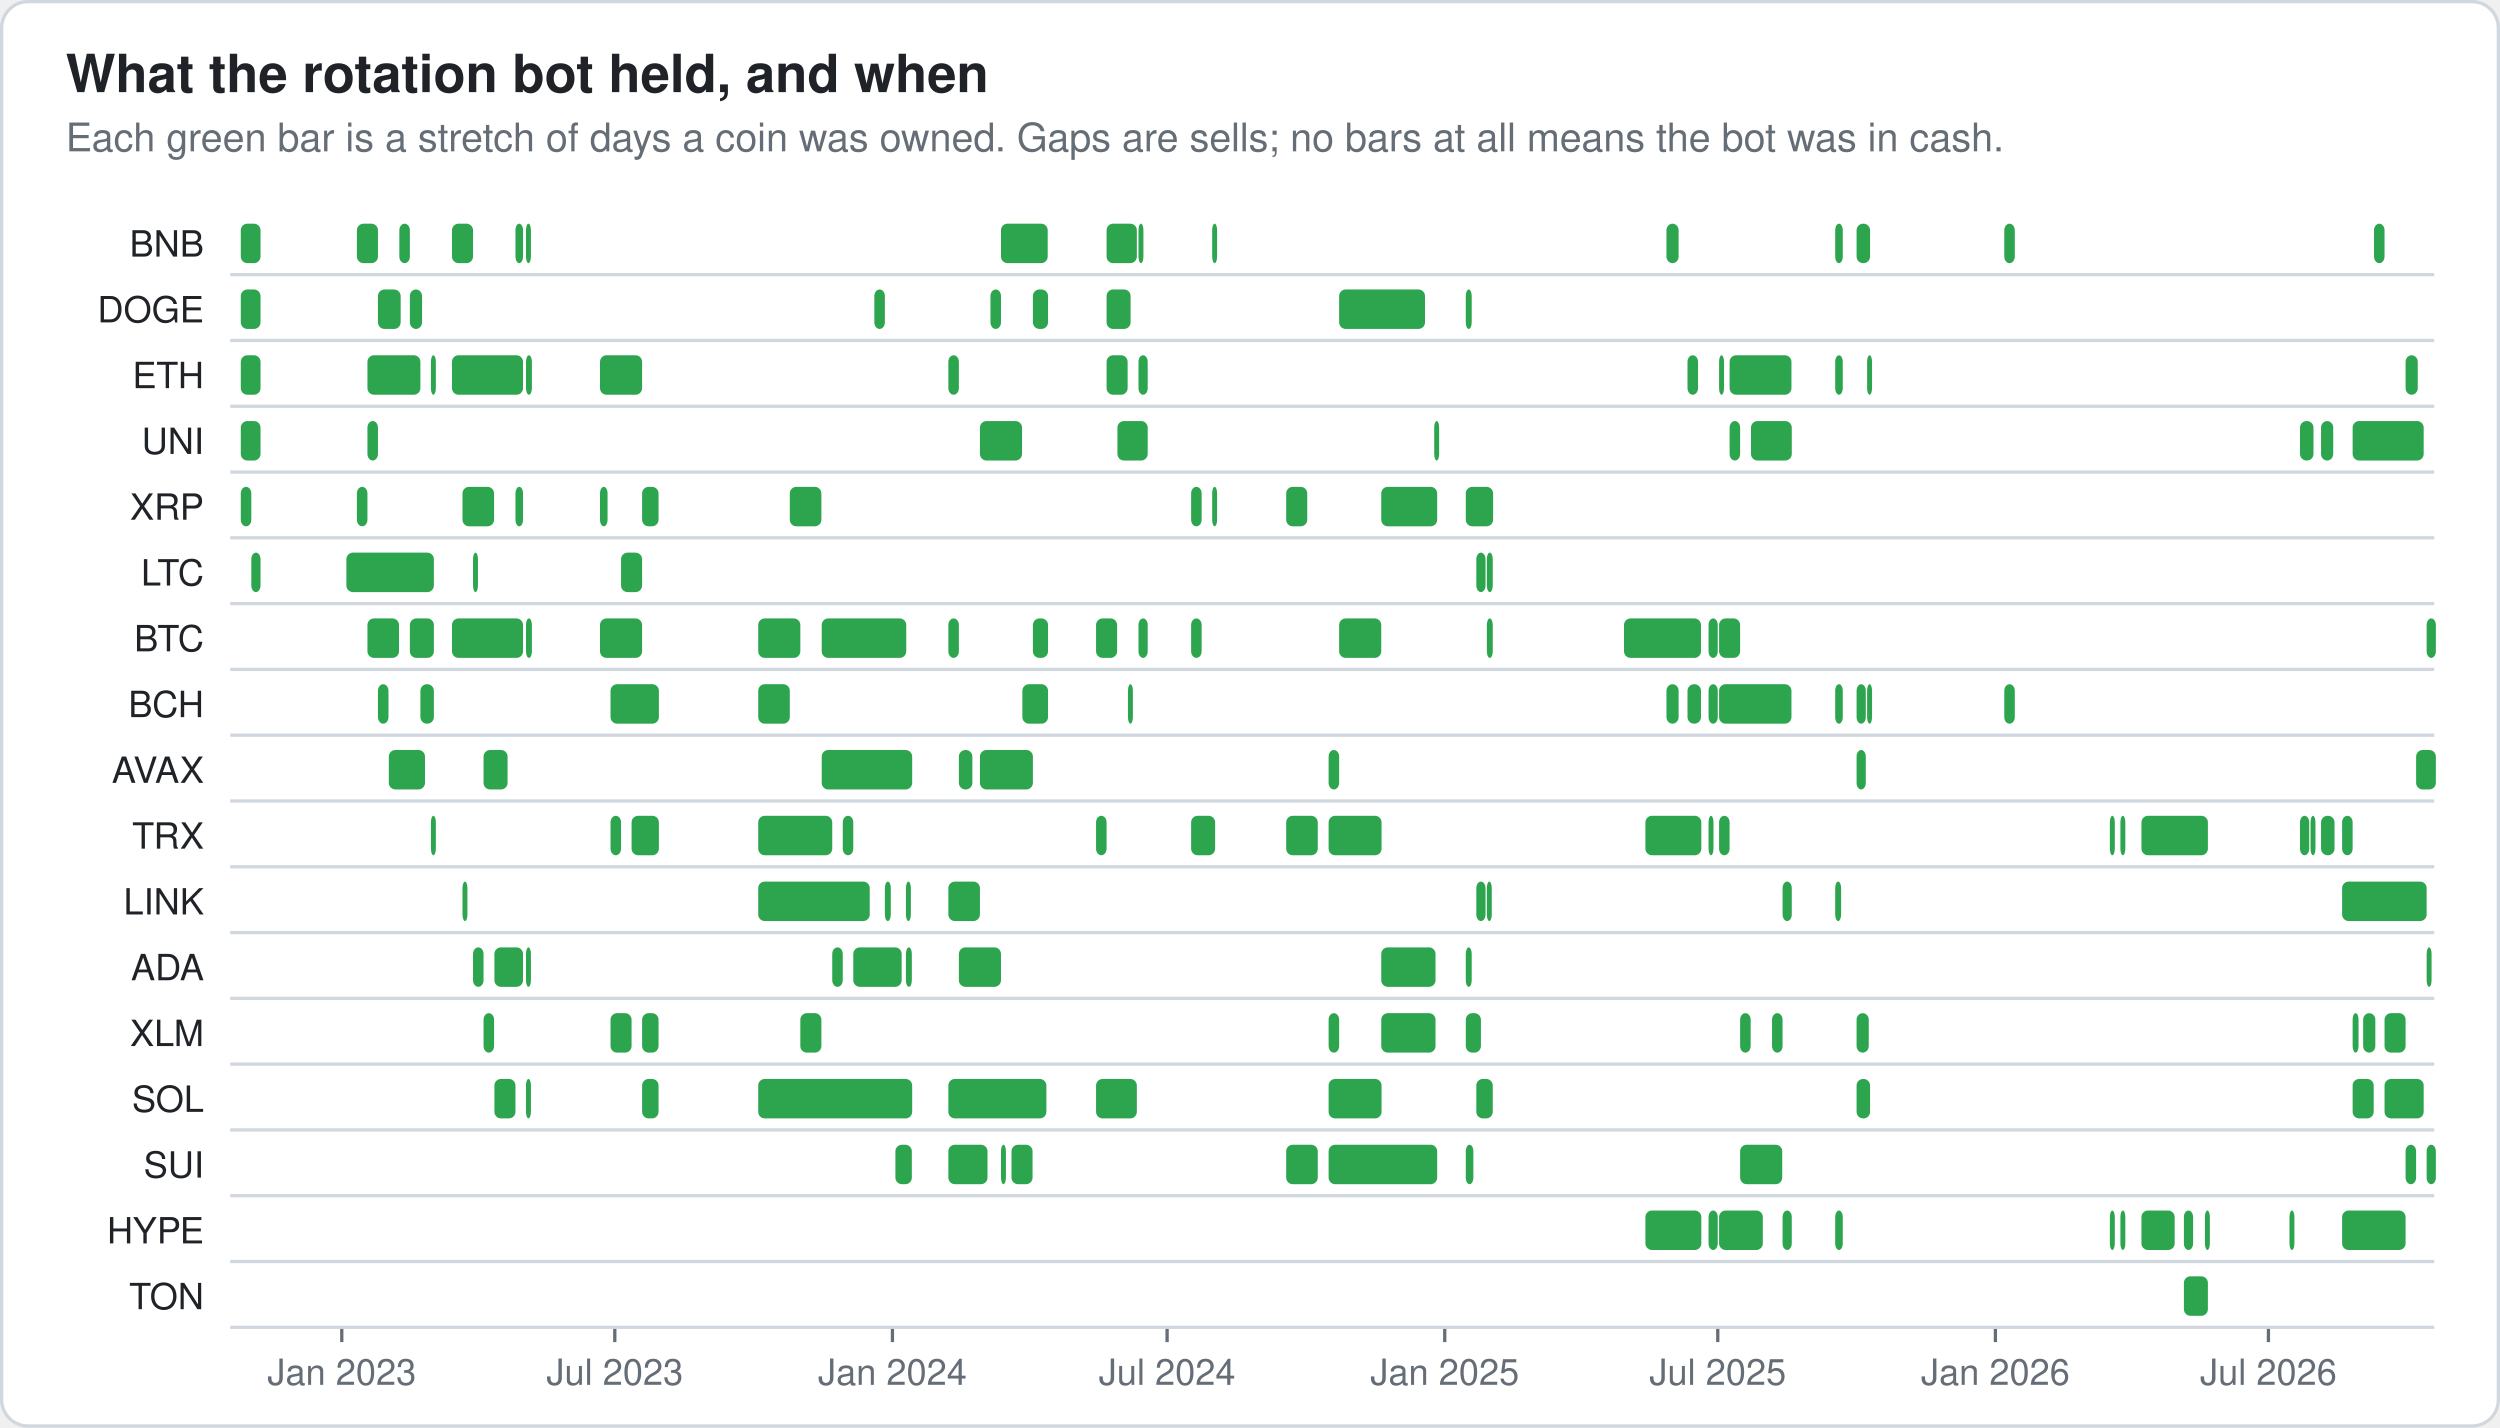
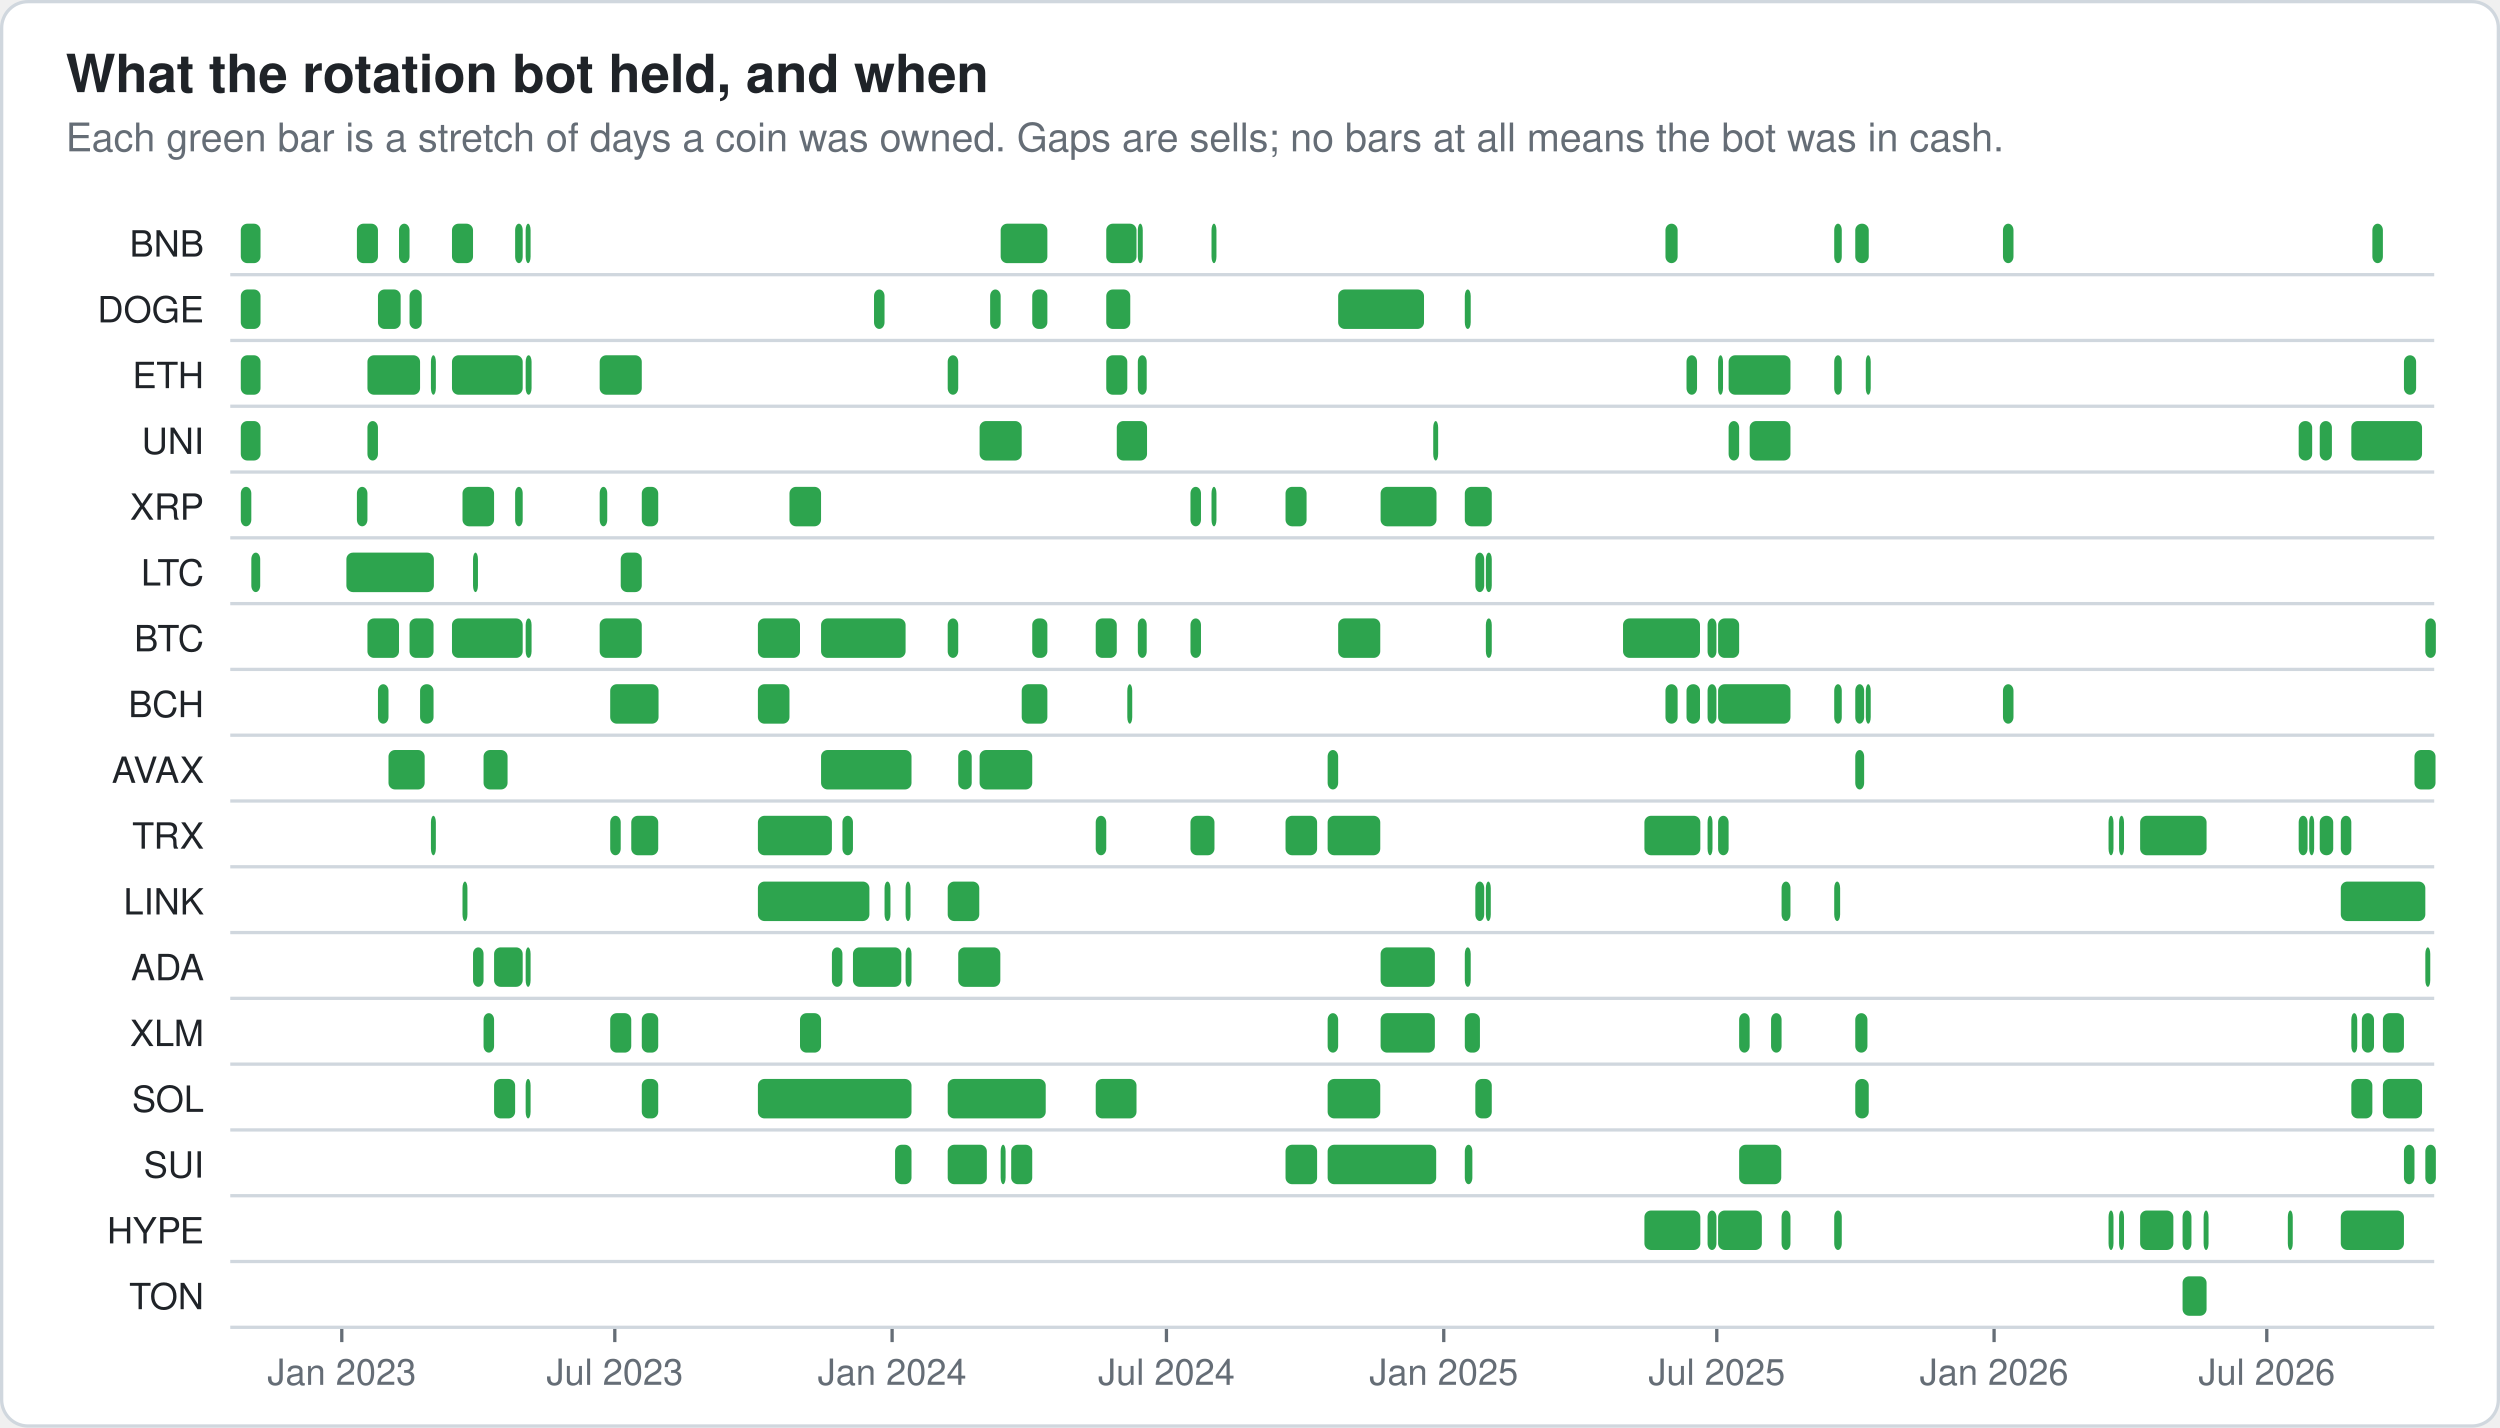
<svg xmlns="http://www.w3.org/2000/svg" width="760" height="434" viewBox="0 0 760 434" font-family="Helvetica, Arial, sans-serif">
  <rect x="0.5" y="0.5" width="759" height="433" rx="8" fill="#ffffff" stroke="#d0d7de" />
  <text x="20" y="28" font-size="16" font-weight="bold" fill="#1f2328">What the rotation bot held, and when</text>
  <text x="20" y="46" font-size="12" fill="#656d76">Each green bar is a stretch of days a coin was owned. Gaps are sells; no bars at all means the bot was in cash.</text>
  <text x="62" y="78" font-size="11" text-anchor="end" fill="#1f2328">BNB</text>
  <line x1="70" y1="83.5" x2="740" y2="83.5" stroke="#d0d7de" />
  <rect x="73.2" y="68" width="6.0" height="12" rx="2" fill="#2da44e" />
  <rect x="108.5" y="68" width="6.4" height="12" rx="2" fill="#2da44e" />
-   <rect x="121.4" y="68" width="3.2" height="12" rx="2" fill="#2da44e" />
+   <rect x="121.3" y="68" width="3.2" height="12" rx="2" fill="#2da44e" />
  <rect x="137.4" y="68" width="6.4" height="12" rx="2" fill="#2da44e" />
-   <rect x="156.7" y="68" width="2.3" height="12" rx="2" fill="#2da44e" />
-   <rect x="159.9" y="68" width="1.5" height="12" rx="2" fill="#2da44e" />
-   <rect x="304.3" y="68" width="14.2" height="12" rx="2" fill="#2da44e" />
-   <rect x="336.4" y="68" width="9.2" height="12" rx="2" fill="#2da44e" />
-   <rect x="346.1" y="68" width="1.5" height="12" rx="2" fill="#2da44e" />
-   <rect x="368.5" y="68" width="1.5" height="12" rx="2" fill="#2da44e" />
-   <rect x="506.6" y="68" width="3.7" height="12" rx="2" fill="#2da44e" />
-   <rect x="557.9" y="68" width="2.3" height="12" rx="2" fill="#2da44e" />
-   <rect x="564.4" y="68" width="4.1" height="12" rx="2" fill="#2da44e" />
-   <rect x="609.3" y="68" width="3.2" height="12" rx="2" fill="#2da44e" />
-   <rect x="721.7" y="68" width="3.2" height="12" rx="2" fill="#2da44e" />
+   <rect x="156.6" y="68" width="2.3" height="12" rx="2" fill="#2da44e" />
+   <rect x="159.8" y="68" width="1.5" height="12" rx="2" fill="#2da44e" />
+   <rect x="304.2" y="68" width="14.2" height="12" rx="2" fill="#2da44e" />
+   <rect x="336.3" y="68" width="9.2" height="12" rx="2" fill="#2da44e" />
+   <rect x="345.9" y="68" width="1.5" height="12" rx="2" fill="#2da44e" />
+   <rect x="368.3" y="68" width="1.5" height="12" rx="2" fill="#2da44e" />
+   <rect x="506.3" y="68" width="3.7" height="12" rx="2" fill="#2da44e" />
+   <rect x="557.6" y="68" width="2.3" height="12" rx="2" fill="#2da44e" />
+   <rect x="564.0" y="68" width="4.1" height="12" rx="2" fill="#2da44e" />
+   <rect x="608.9" y="68" width="3.2" height="12" rx="2" fill="#2da44e" />
+   <rect x="721.2" y="68" width="3.2" height="12" rx="2" fill="#2da44e" />
  <text x="62" y="98" font-size="11" text-anchor="end" fill="#1f2328">DOGE</text>
  <line x1="70" y1="103.5" x2="740" y2="103.5" stroke="#d0d7de" />
  <rect x="73.2" y="88" width="6.0" height="12" rx="2" fill="#2da44e" />
  <rect x="114.9" y="88" width="6.9" height="12" rx="2" fill="#2da44e" />
-   <rect x="124.6" y="88" width="3.7" height="12" rx="2" fill="#2da44e" />
-   <rect x="265.8" y="88" width="3.2" height="12" rx="2" fill="#2da44e" />
-   <rect x="301.1" y="88" width="3.2" height="12" rx="2" fill="#2da44e" />
-   <rect x="314.0" y="88" width="4.6" height="12" rx="2" fill="#2da44e" />
-   <rect x="336.4" y="88" width="7.3" height="12" rx="2" fill="#2da44e" />
-   <rect x="407.1" y="88" width="26.1" height="12" rx="2" fill="#2da44e" />
-   <rect x="445.6" y="88" width="1.8" height="12" rx="2" fill="#2da44e" />
+   <rect x="124.5" y="88" width="3.7" height="12" rx="2" fill="#2da44e" />
+   <rect x="265.7" y="88" width="3.2" height="12" rx="2" fill="#2da44e" />
+   <rect x="301.0" y="88" width="3.2" height="12" rx="2" fill="#2da44e" />
+   <rect x="313.8" y="88" width="4.6" height="12" rx="2" fill="#2da44e" />
+   <rect x="336.3" y="88" width="7.3" height="12" rx="2" fill="#2da44e" />
+   <rect x="406.8" y="88" width="26.1" height="12" rx="2" fill="#2da44e" />
+   <rect x="445.3" y="88" width="1.8" height="12" rx="2" fill="#2da44e" />
  <text x="62" y="118" font-size="11" text-anchor="end" fill="#1f2328">ETH</text>
  <line x1="70" y1="123.5" x2="740" y2="123.5" stroke="#d0d7de" />
  <rect x="73.2" y="108" width="6.0" height="12" rx="2" fill="#2da44e" />
-   <rect x="111.7" y="108" width="16.1" height="12" rx="2" fill="#2da44e" />
+   <rect x="111.7" y="108" width="16.0" height="12" rx="2" fill="#2da44e" />
  <rect x="131.0" y="108" width="1.5" height="12" rx="2" fill="#2da44e" />
-   <rect x="137.4" y="108" width="21.6" height="12" rx="2" fill="#2da44e" />
-   <rect x="159.9" y="108" width="1.8" height="12" rx="2" fill="#2da44e" />
-   <rect x="182.4" y="108" width="12.8" height="12" rx="2" fill="#2da44e" />
-   <rect x="288.3" y="108" width="3.2" height="12" rx="2" fill="#2da44e" />
-   <rect x="336.4" y="108" width="6.4" height="12" rx="2" fill="#2da44e" />
-   <rect x="346.1" y="108" width="2.8" height="12" rx="2" fill="#2da44e" />
-   <rect x="513.0" y="108" width="3.2" height="12" rx="2" fill="#2da44e" />
-   <rect x="522.6" y="108" width="1.5" height="12" rx="2" fill="#2da44e" />
-   <rect x="525.8" y="108" width="18.8" height="12" rx="2" fill="#2da44e" />
-   <rect x="557.9" y="108" width="2.3" height="12" rx="2" fill="#2da44e" />
-   <rect x="567.6" y="108" width="1.5" height="12" rx="2" fill="#2da44e" />
-   <rect x="731.3" y="108" width="3.7" height="12" rx="2" fill="#2da44e" />
+   <rect x="137.4" y="108" width="21.5" height="12" rx="2" fill="#2da44e" />
+   <rect x="159.8" y="108" width="1.8" height="12" rx="2" fill="#2da44e" />
+   <rect x="182.3" y="108" width="12.8" height="12" rx="2" fill="#2da44e" />
+   <rect x="288.1" y="108" width="3.2" height="12" rx="2" fill="#2da44e" />
+   <rect x="336.3" y="108" width="6.4" height="12" rx="2" fill="#2da44e" />
+   <rect x="345.9" y="108" width="2.7" height="12" rx="2" fill="#2da44e" />
+   <rect x="512.7" y="108" width="3.2" height="12" rx="2" fill="#2da44e" />
+   <rect x="522.3" y="108" width="1.5" height="12" rx="2" fill="#2da44e" />
+   <rect x="525.5" y="108" width="18.8" height="12" rx="2" fill="#2da44e" />
+   <rect x="557.6" y="108" width="2.3" height="12" rx="2" fill="#2da44e" />
+   <rect x="567.2" y="108" width="1.5" height="12" rx="2" fill="#2da44e" />
+   <rect x="730.8" y="108" width="3.7" height="12" rx="2" fill="#2da44e" />
  <text x="62" y="138" font-size="11" text-anchor="end" fill="#1f2328">UNI</text>
  <line x1="70" y1="143.5" x2="740" y2="143.5" stroke="#d0d7de" />
  <rect x="73.2" y="128" width="6.0" height="12" rx="2" fill="#2da44e" />
  <rect x="111.7" y="128" width="3.2" height="12" rx="2" fill="#2da44e" />
-   <rect x="297.9" y="128" width="12.8" height="12" rx="2" fill="#2da44e" />
-   <rect x="339.7" y="128" width="9.2" height="12" rx="2" fill="#2da44e" />
-   <rect x="436.0" y="128" width="1.5" height="12" rx="2" fill="#2da44e" />
-   <rect x="525.8" y="128" width="3.2" height="12" rx="2" fill="#2da44e" />
-   <rect x="532.3" y="128" width="12.4" height="12" rx="2" fill="#2da44e" />
-   <rect x="699.2" y="128" width="4.1" height="12" rx="2" fill="#2da44e" />
-   <rect x="705.6" y="128" width="3.7" height="12" rx="2" fill="#2da44e" />
-   <rect x="715.2" y="128" width="21.6" height="12" rx="2" fill="#2da44e" />
+   <rect x="297.8" y="128" width="12.8" height="12" rx="2" fill="#2da44e" />
+   <rect x="339.5" y="128" width="9.2" height="12" rx="2" fill="#2da44e" />
+   <rect x="435.7" y="128" width="1.5" height="12" rx="2" fill="#2da44e" />
+   <rect x="525.5" y="128" width="3.2" height="12" rx="2" fill="#2da44e" />
+   <rect x="531.9" y="128" width="12.4" height="12" rx="2" fill="#2da44e" />
+   <rect x="698.8" y="128" width="4.1" height="12" rx="2" fill="#2da44e" />
+   <rect x="705.2" y="128" width="3.7" height="12" rx="2" fill="#2da44e" />
+   <rect x="714.8" y="128" width="21.5" height="12" rx="2" fill="#2da44e" />
  <text x="62" y="158" font-size="11" text-anchor="end" fill="#1f2328">XRP</text>
  <line x1="70" y1="163.5" x2="740" y2="163.5" stroke="#d0d7de" />
  <rect x="73.2" y="148" width="3.2" height="12" rx="2" fill="#2da44e" />
  <rect x="108.5" y="148" width="3.2" height="12" rx="2" fill="#2da44e" />
  <rect x="140.6" y="148" width="9.6" height="12" rx="2" fill="#2da44e" />
-   <rect x="156.7" y="148" width="2.3" height="12" rx="2" fill="#2da44e" />
-   <rect x="182.4" y="148" width="2.3" height="12" rx="2" fill="#2da44e" />
-   <rect x="195.2" y="148" width="5.0" height="12" rx="2" fill="#2da44e" />
-   <rect x="240.1" y="148" width="9.6" height="12" rx="2" fill="#2da44e" />
-   <rect x="362.1" y="148" width="3.2" height="12" rx="2" fill="#2da44e" />
-   <rect x="368.5" y="148" width="1.5" height="12" rx="2" fill="#2da44e" />
-   <rect x="391.0" y="148" width="6.4" height="12" rx="2" fill="#2da44e" />
-   <rect x="419.9" y="148" width="17.0" height="12" rx="2" fill="#2da44e" />
-   <rect x="445.6" y="148" width="8.3" height="12" rx="2" fill="#2da44e" />
+   <rect x="156.6" y="148" width="2.3" height="12" rx="2" fill="#2da44e" />
+   <rect x="182.3" y="148" width="2.3" height="12" rx="2" fill="#2da44e" />
+   <rect x="195.1" y="148" width="5.0" height="12" rx="2" fill="#2da44e" />
+   <rect x="240.0" y="148" width="9.6" height="12" rx="2" fill="#2da44e" />
+   <rect x="361.9" y="148" width="3.2" height="12" rx="2" fill="#2da44e" />
+   <rect x="368.3" y="148" width="1.5" height="12" rx="2" fill="#2da44e" />
+   <rect x="390.8" y="148" width="6.4" height="12" rx="2" fill="#2da44e" />
+   <rect x="419.7" y="148" width="17.0" height="12" rx="2" fill="#2da44e" />
+   <rect x="445.3" y="148" width="8.2" height="12" rx="2" fill="#2da44e" />
  <text x="62" y="178" font-size="11" text-anchor="end" fill="#1f2328">LTC</text>
  <line x1="70" y1="183.5" x2="740" y2="183.5" stroke="#d0d7de" />
-   <rect x="76.4" y="168" width="2.8" height="12" rx="2" fill="#2da44e" />
+   <rect x="76.4" y="168" width="2.7" height="12" rx="2" fill="#2da44e" />
  <rect x="105.3" y="168" width="26.6" height="12" rx="2" fill="#2da44e" />
  <rect x="143.8" y="168" width="1.5" height="12" rx="2" fill="#2da44e" />
-   <rect x="188.8" y="168" width="6.4" height="12" rx="2" fill="#2da44e" />
-   <rect x="448.8" y="168" width="2.8" height="12" rx="2" fill="#2da44e" />
-   <rect x="452.0" y="168" width="1.8" height="12" rx="2" fill="#2da44e" />
+   <rect x="188.7" y="168" width="6.4" height="12" rx="2" fill="#2da44e" />
+   <rect x="448.5" y="168" width="2.7" height="12" rx="2" fill="#2da44e" />
+   <rect x="451.7" y="168" width="1.8" height="12" rx="2" fill="#2da44e" />
  <text x="62" y="198" font-size="11" text-anchor="end" fill="#1f2328">BTC</text>
  <line x1="70" y1="203.5" x2="740" y2="203.5" stroke="#d0d7de" />
  <rect x="111.7" y="188" width="9.6" height="12" rx="2" fill="#2da44e" />
-   <rect x="124.6" y="188" width="7.3" height="12" rx="2" fill="#2da44e" />
-   <rect x="137.4" y="188" width="21.6" height="12" rx="2" fill="#2da44e" />
-   <rect x="159.9" y="188" width="1.8" height="12" rx="2" fill="#2da44e" />
-   <rect x="182.4" y="188" width="12.8" height="12" rx="2" fill="#2da44e" />
-   <rect x="230.5" y="188" width="12.8" height="12" rx="2" fill="#2da44e" />
-   <rect x="249.8" y="188" width="25.7" height="12" rx="2" fill="#2da44e" />
-   <rect x="288.3" y="188" width="3.2" height="12" rx="2" fill="#2da44e" />
-   <rect x="314.0" y="188" width="4.6" height="12" rx="2" fill="#2da44e" />
-   <rect x="333.2" y="188" width="6.4" height="12" rx="2" fill="#2da44e" />
-   <rect x="346.1" y="188" width="2.8" height="12" rx="2" fill="#2da44e" />
-   <rect x="362.1" y="188" width="3.2" height="12" rx="2" fill="#2da44e" />
-   <rect x="407.1" y="188" width="12.8" height="12" rx="2" fill="#2da44e" />
-   <rect x="452.0" y="188" width="1.8" height="12" rx="2" fill="#2da44e" />
-   <rect x="493.7" y="188" width="23.4" height="12" rx="2" fill="#2da44e" />
-   <rect x="519.4" y="188" width="2.8" height="12" rx="2" fill="#2da44e" />
-   <rect x="522.6" y="188" width="6.4" height="12" rx="2" fill="#2da44e" />
-   <rect x="737.7" y="188" width="2.8" height="12" rx="2" fill="#2da44e" />
+   <rect x="124.5" y="188" width="7.3" height="12" rx="2" fill="#2da44e" />
+   <rect x="137.4" y="188" width="21.5" height="12" rx="2" fill="#2da44e" />
+   <rect x="159.8" y="188" width="1.8" height="12" rx="2" fill="#2da44e" />
+   <rect x="182.3" y="188" width="12.8" height="12" rx="2" fill="#2da44e" />
+   <rect x="230.4" y="188" width="12.8" height="12" rx="2" fill="#2da44e" />
+   <rect x="249.6" y="188" width="25.7" height="12" rx="2" fill="#2da44e" />
+   <rect x="288.1" y="188" width="3.2" height="12" rx="2" fill="#2da44e" />
+   <rect x="313.8" y="188" width="4.6" height="12" rx="2" fill="#2da44e" />
+   <rect x="333.1" y="188" width="6.4" height="12" rx="2" fill="#2da44e" />
+   <rect x="345.9" y="188" width="2.7" height="12" rx="2" fill="#2da44e" />
+   <rect x="361.9" y="188" width="3.2" height="12" rx="2" fill="#2da44e" />
+   <rect x="406.8" y="188" width="12.8" height="12" rx="2" fill="#2da44e" />
+   <rect x="451.7" y="188" width="1.8" height="12" rx="2" fill="#2da44e" />
+   <rect x="493.4" y="188" width="23.4" height="12" rx="2" fill="#2da44e" />
+   <rect x="519.1" y="188" width="2.7" height="12" rx="2" fill="#2da44e" />
+   <rect x="522.3" y="188" width="6.4" height="12" rx="2" fill="#2da44e" />
+   <rect x="737.3" y="188" width="3.2" height="12" rx="2" fill="#2da44e" />
  <text x="62" y="218" font-size="11" text-anchor="end" fill="#1f2328">BCH</text>
  <line x1="70" y1="223.5" x2="740" y2="223.5" stroke="#d0d7de" />
  <rect x="114.9" y="208" width="3.2" height="12" rx="2" fill="#2da44e" />
-   <rect x="127.8" y="208" width="4.1" height="12" rx="2" fill="#2da44e" />
-   <rect x="185.6" y="208" width="14.7" height="12" rx="2" fill="#2da44e" />
-   <rect x="230.5" y="208" width="9.6" height="12" rx="2" fill="#2da44e" />
-   <rect x="310.8" y="208" width="7.8" height="12" rx="2" fill="#2da44e" />
-   <rect x="342.9" y="208" width="1.5" height="12" rx="2" fill="#2da44e" />
-   <rect x="506.6" y="208" width="3.7" height="12" rx="2" fill="#2da44e" />
-   <rect x="513.0" y="208" width="4.1" height="12" rx="2" fill="#2da44e" />
-   <rect x="519.4" y="208" width="2.8" height="12" rx="2" fill="#2da44e" />
-   <rect x="522.6" y="208" width="22.0" height="12" rx="2" fill="#2da44e" />
-   <rect x="557.9" y="208" width="2.3" height="12" rx="2" fill="#2da44e" />
-   <rect x="564.4" y="208" width="2.8" height="12" rx="2" fill="#2da44e" />
-   <rect x="567.6" y="208" width="1.5" height="12" rx="2" fill="#2da44e" />
-   <rect x="609.3" y="208" width="3.2" height="12" rx="2" fill="#2da44e" />
+   <rect x="127.7" y="208" width="4.1" height="12" rx="2" fill="#2da44e" />
+   <rect x="185.5" y="208" width="14.7" height="12" rx="2" fill="#2da44e" />
+   <rect x="230.4" y="208" width="9.6" height="12" rx="2" fill="#2da44e" />
+   <rect x="310.6" y="208" width="7.8" height="12" rx="2" fill="#2da44e" />
+   <rect x="342.7" y="208" width="1.5" height="12" rx="2" fill="#2da44e" />
+   <rect x="506.3" y="208" width="3.7" height="12" rx="2" fill="#2da44e" />
+   <rect x="512.7" y="208" width="4.1" height="12" rx="2" fill="#2da44e" />
+   <rect x="519.1" y="208" width="2.7" height="12" rx="2" fill="#2da44e" />
+   <rect x="522.3" y="208" width="22.0" height="12" rx="2" fill="#2da44e" />
+   <rect x="557.6" y="208" width="2.3" height="12" rx="2" fill="#2da44e" />
+   <rect x="564.0" y="208" width="2.7" height="12" rx="2" fill="#2da44e" />
+   <rect x="567.2" y="208" width="1.5" height="12" rx="2" fill="#2da44e" />
+   <rect x="608.9" y="208" width="3.2" height="12" rx="2" fill="#2da44e" />
  <text x="62" y="238" font-size="11" text-anchor="end" fill="#1f2328">AVAX</text>
  <line x1="70" y1="243.5" x2="740" y2="243.5" stroke="#d0d7de" />
-   <rect x="118.2" y="228" width="11.0" height="12" rx="2" fill="#2da44e" />
+   <rect x="118.1" y="228" width="11.0" height="12" rx="2" fill="#2da44e" />
  <rect x="147.0" y="228" width="7.3" height="12" rx="2" fill="#2da44e" />
-   <rect x="249.8" y="228" width="27.5" height="12" rx="2" fill="#2da44e" />
-   <rect x="291.5" y="228" width="4.1" height="12" rx="2" fill="#2da44e" />
-   <rect x="297.9" y="228" width="16.1" height="12" rx="2" fill="#2da44e" />
-   <rect x="403.9" y="228" width="3.2" height="12" rx="2" fill="#2da44e" />
-   <rect x="564.4" y="228" width="2.8" height="12" rx="2" fill="#2da44e" />
-   <rect x="734.5" y="228" width="6.0" height="12" rx="2" fill="#2da44e" />
+   <rect x="249.6" y="228" width="27.5" height="12" rx="2" fill="#2da44e" />
+   <rect x="291.3" y="228" width="4.1" height="12" rx="2" fill="#2da44e" />
+   <rect x="297.8" y="228" width="16.0" height="12" rx="2" fill="#2da44e" />
+   <rect x="403.6" y="228" width="3.2" height="12" rx="2" fill="#2da44e" />
+   <rect x="564.0" y="228" width="2.7" height="12" rx="2" fill="#2da44e" />
+   <rect x="734.0" y="228" width="6.4" height="12" rx="2" fill="#2da44e" />
  <text x="62" y="258" font-size="11" text-anchor="end" fill="#1f2328">TRX</text>
  <line x1="70" y1="263.5" x2="740" y2="263.5" stroke="#d0d7de" />
  <rect x="131.0" y="248" width="1.5" height="12" rx="2" fill="#2da44e" />
-   <rect x="185.6" y="248" width="3.2" height="12" rx="2" fill="#2da44e" />
-   <rect x="192.0" y="248" width="8.3" height="12" rx="2" fill="#2da44e" />
-   <rect x="230.5" y="248" width="22.5" height="12" rx="2" fill="#2da44e" />
-   <rect x="256.2" y="248" width="3.2" height="12" rx="2" fill="#2da44e" />
-   <rect x="333.2" y="248" width="3.2" height="12" rx="2" fill="#2da44e" />
-   <rect x="362.1" y="248" width="7.3" height="12" rx="2" fill="#2da44e" />
-   <rect x="391.0" y="248" width="9.6" height="12" rx="2" fill="#2da44e" />
-   <rect x="403.9" y="248" width="16.1" height="12" rx="2" fill="#2da44e" />
-   <rect x="500.2" y="248" width="17.0" height="12" rx="2" fill="#2da44e" />
-   <rect x="519.4" y="248" width="1.5" height="12" rx="2" fill="#2da44e" />
-   <rect x="522.6" y="248" width="3.2" height="12" rx="2" fill="#2da44e" />
-   <rect x="641.4" y="248" width="1.5" height="12" rx="2" fill="#2da44e" />
-   <rect x="644.6" y="248" width="1.5" height="12" rx="2" fill="#2da44e" />
-   <rect x="651.0" y="248" width="20.2" height="12" rx="2" fill="#2da44e" />
-   <rect x="699.2" y="248" width="2.8" height="12" rx="2" fill="#2da44e" />
-   <rect x="702.4" y="248" width="1.5" height="12" rx="2" fill="#2da44e" />
-   <rect x="705.6" y="248" width="4.1" height="12" rx="2" fill="#2da44e" />
-   <rect x="712.0" y="248" width="3.2" height="12" rx="2" fill="#2da44e" />
+   <rect x="185.5" y="248" width="3.2" height="12" rx="2" fill="#2da44e" />
+   <rect x="191.9" y="248" width="8.2" height="12" rx="2" fill="#2da44e" />
+   <rect x="230.4" y="248" width="22.5" height="12" rx="2" fill="#2da44e" />
+   <rect x="256.1" y="248" width="3.2" height="12" rx="2" fill="#2da44e" />
+   <rect x="333.1" y="248" width="3.2" height="12" rx="2" fill="#2da44e" />
+   <rect x="361.9" y="248" width="7.3" height="12" rx="2" fill="#2da44e" />
+   <rect x="390.8" y="248" width="9.6" height="12" rx="2" fill="#2da44e" />
+   <rect x="403.6" y="248" width="16.0" height="12" rx="2" fill="#2da44e" />
+   <rect x="499.9" y="248" width="17.0" height="12" rx="2" fill="#2da44e" />
+   <rect x="519.1" y="248" width="1.5" height="12" rx="2" fill="#2da44e" />
+   <rect x="522.3" y="248" width="3.2" height="12" rx="2" fill="#2da44e" />
+   <rect x="641.0" y="248" width="1.5" height="12" rx="2" fill="#2da44e" />
+   <rect x="644.2" y="248" width="1.5" height="12" rx="2" fill="#2da44e" />
+   <rect x="650.6" y="248" width="20.2" height="12" rx="2" fill="#2da44e" />
+   <rect x="698.8" y="248" width="2.7" height="12" rx="2" fill="#2da44e" />
+   <rect x="702.0" y="248" width="1.5" height="12" rx="2" fill="#2da44e" />
+   <rect x="705.2" y="248" width="4.1" height="12" rx="2" fill="#2da44e" />
+   <rect x="711.6" y="248" width="3.2" height="12" rx="2" fill="#2da44e" />
  <text x="62" y="278" font-size="11" text-anchor="end" fill="#1f2328">LINK</text>
  <line x1="70" y1="283.5" x2="740" y2="283.5" stroke="#d0d7de" />
  <rect x="140.6" y="268" width="1.5" height="12" rx="2" fill="#2da44e" />
-   <rect x="230.5" y="268" width="33.9" height="12" rx="2" fill="#2da44e" />
-   <rect x="269.0" y="268" width="1.8" height="12" rx="2" fill="#2da44e" />
-   <rect x="275.4" y="268" width="1.5" height="12" rx="2" fill="#2da44e" />
-   <rect x="288.3" y="268" width="9.6" height="12" rx="2" fill="#2da44e" />
-   <rect x="448.8" y="268" width="2.8" height="12" rx="2" fill="#2da44e" />
-   <rect x="452.0" y="268" width="1.5" height="12" rx="2" fill="#2da44e" />
-   <rect x="541.9" y="268" width="2.8" height="12" rx="2" fill="#2da44e" />
-   <rect x="557.9" y="268" width="1.8" height="12" rx="2" fill="#2da44e" />
-   <rect x="712.0" y="268" width="25.7" height="12" rx="2" fill="#2da44e" />
+   <rect x="230.4" y="268" width="33.9" height="12" rx="2" fill="#2da44e" />
+   <rect x="268.9" y="268" width="1.8" height="12" rx="2" fill="#2da44e" />
+   <rect x="275.3" y="268" width="1.5" height="12" rx="2" fill="#2da44e" />
+   <rect x="288.1" y="268" width="9.6" height="12" rx="2" fill="#2da44e" />
+   <rect x="448.5" y="268" width="2.7" height="12" rx="2" fill="#2da44e" />
+   <rect x="451.7" y="268" width="1.5" height="12" rx="2" fill="#2da44e" />
+   <rect x="541.6" y="268" width="2.7" height="12" rx="2" fill="#2da44e" />
+   <rect x="557.6" y="268" width="1.8" height="12" rx="2" fill="#2da44e" />
+   <rect x="711.6" y="268" width="25.7" height="12" rx="2" fill="#2da44e" />
  <text x="62" y="298" font-size="11" text-anchor="end" fill="#1f2328">ADA</text>
  <line x1="70" y1="303.5" x2="740" y2="303.5" stroke="#d0d7de" />
  <rect x="143.8" y="288" width="3.2" height="12" rx="2" fill="#2da44e" />
-   <rect x="150.3" y="288" width="8.7" height="12" rx="2" fill="#2da44e" />
-   <rect x="159.9" y="288" width="1.5" height="12" rx="2" fill="#2da44e" />
-   <rect x="253.0" y="288" width="3.2" height="12" rx="2" fill="#2da44e" />
-   <rect x="259.4" y="288" width="14.7" height="12" rx="2" fill="#2da44e" />
-   <rect x="275.4" y="288" width="1.8" height="12" rx="2" fill="#2da44e" />
-   <rect x="291.5" y="288" width="12.8" height="12" rx="2" fill="#2da44e" />
-   <rect x="419.9" y="288" width="16.5" height="12" rx="2" fill="#2da44e" />
-   <rect x="445.6" y="288" width="1.8" height="12" rx="2" fill="#2da44e" />
-   <rect x="737.7" y="288" width="1.5" height="12" rx="2" fill="#2da44e" />
+   <rect x="150.2" y="288" width="8.7" height="12" rx="2" fill="#2da44e" />
+   <rect x="159.8" y="288" width="1.5" height="12" rx="2" fill="#2da44e" />
+   <rect x="252.9" y="288" width="3.2" height="12" rx="2" fill="#2da44e" />
+   <rect x="259.3" y="288" width="14.7" height="12" rx="2" fill="#2da44e" />
+   <rect x="275.3" y="288" width="1.8" height="12" rx="2" fill="#2da44e" />
+   <rect x="291.3" y="288" width="12.8" height="12" rx="2" fill="#2da44e" />
+   <rect x="419.7" y="288" width="16.5" height="12" rx="2" fill="#2da44e" />
+   <rect x="445.3" y="288" width="1.8" height="12" rx="2" fill="#2da44e" />
+   <rect x="737.3" y="288" width="1.5" height="12" rx="2" fill="#2da44e" />
  <text x="62" y="318" font-size="11" text-anchor="end" fill="#1f2328">XLM</text>
  <line x1="70" y1="323.5" x2="740" y2="323.5" stroke="#d0d7de" />
  <rect x="147.0" y="308" width="3.2" height="12" rx="2" fill="#2da44e" />
-   <rect x="185.6" y="308" width="6.4" height="12" rx="2" fill="#2da44e" />
-   <rect x="195.2" y="308" width="5.0" height="12" rx="2" fill="#2da44e" />
-   <rect x="243.3" y="308" width="6.4" height="12" rx="2" fill="#2da44e" />
-   <rect x="403.9" y="308" width="3.2" height="12" rx="2" fill="#2da44e" />
-   <rect x="419.9" y="308" width="16.5" height="12" rx="2" fill="#2da44e" />
-   <rect x="445.6" y="308" width="4.6" height="12" rx="2" fill="#2da44e" />
-   <rect x="529.0" y="308" width="3.2" height="12" rx="2" fill="#2da44e" />
-   <rect x="538.7" y="308" width="3.2" height="12" rx="2" fill="#2da44e" />
-   <rect x="564.4" y="308" width="3.7" height="12" rx="2" fill="#2da44e" />
-   <rect x="715.2" y="308" width="1.8" height="12" rx="2" fill="#2da44e" />
-   <rect x="718.4" y="308" width="3.7" height="12" rx="2" fill="#2da44e" />
-   <rect x="724.9" y="308" width="6.4" height="12" rx="2" fill="#2da44e" />
+   <rect x="185.5" y="308" width="6.4" height="12" rx="2" fill="#2da44e" />
+   <rect x="195.1" y="308" width="5.0" height="12" rx="2" fill="#2da44e" />
+   <rect x="243.2" y="308" width="6.4" height="12" rx="2" fill="#2da44e" />
+   <rect x="403.6" y="308" width="3.2" height="12" rx="2" fill="#2da44e" />
+   <rect x="419.7" y="308" width="16.5" height="12" rx="2" fill="#2da44e" />
+   <rect x="445.3" y="308" width="4.6" height="12" rx="2" fill="#2da44e" />
+   <rect x="528.7" y="308" width="3.2" height="12" rx="2" fill="#2da44e" />
+   <rect x="538.4" y="308" width="3.2" height="12" rx="2" fill="#2da44e" />
+   <rect x="564.0" y="308" width="3.7" height="12" rx="2" fill="#2da44e" />
+   <rect x="714.8" y="308" width="1.8" height="12" rx="2" fill="#2da44e" />
+   <rect x="718.0" y="308" width="3.7" height="12" rx="2" fill="#2da44e" />
+   <rect x="724.4" y="308" width="6.4" height="12" rx="2" fill="#2da44e" />
  <text x="62" y="338" font-size="11" text-anchor="end" fill="#1f2328">SOL</text>
  <line x1="70" y1="343.5" x2="740" y2="343.5" stroke="#d0d7de" />
-   <rect x="150.3" y="328" width="6.4" height="12" rx="2" fill="#2da44e" />
-   <rect x="159.9" y="328" width="1.5" height="12" rx="2" fill="#2da44e" />
-   <rect x="195.2" y="328" width="5.0" height="12" rx="2" fill="#2da44e" />
-   <rect x="230.5" y="328" width="46.8" height="12" rx="2" fill="#2da44e" />
-   <rect x="288.3" y="328" width="29.8" height="12" rx="2" fill="#2da44e" />
-   <rect x="333.2" y="328" width="12.4" height="12" rx="2" fill="#2da44e" />
-   <rect x="403.9" y="328" width="16.1" height="12" rx="2" fill="#2da44e" />
-   <rect x="448.8" y="328" width="5.0" height="12" rx="2" fill="#2da44e" />
-   <rect x="564.4" y="328" width="4.1" height="12" rx="2" fill="#2da44e" />
-   <rect x="715.2" y="328" width="6.4" height="12" rx="2" fill="#2da44e" />
-   <rect x="724.9" y="328" width="11.9" height="12" rx="2" fill="#2da44e" />
+   <rect x="150.2" y="328" width="6.4" height="12" rx="2" fill="#2da44e" />
+   <rect x="159.8" y="328" width="1.5" height="12" rx="2" fill="#2da44e" />
+   <rect x="195.1" y="328" width="5.0" height="12" rx="2" fill="#2da44e" />
+   <rect x="230.4" y="328" width="46.7" height="12" rx="2" fill="#2da44e" />
+   <rect x="288.1" y="328" width="29.8" height="12" rx="2" fill="#2da44e" />
+   <rect x="333.1" y="328" width="12.4" height="12" rx="2" fill="#2da44e" />
+   <rect x="403.6" y="328" width="16.0" height="12" rx="2" fill="#2da44e" />
+   <rect x="448.5" y="328" width="5.0" height="12" rx="2" fill="#2da44e" />
+   <rect x="564.0" y="328" width="4.1" height="12" rx="2" fill="#2da44e" />
+   <rect x="714.8" y="328" width="6.4" height="12" rx="2" fill="#2da44e" />
+   <rect x="724.4" y="328" width="11.9" height="12" rx="2" fill="#2da44e" />
  <text x="62" y="358" font-size="11" text-anchor="end" fill="#1f2328">SUI</text>
  <line x1="70" y1="363.5" x2="740" y2="363.5" stroke="#d0d7de" />
-   <rect x="272.2" y="348" width="5.0" height="12" rx="2" fill="#2da44e" />
-   <rect x="288.3" y="348" width="11.9" height="12" rx="2" fill="#2da44e" />
-   <rect x="304.3" y="348" width="1.5" height="12" rx="2" fill="#2da44e" />
-   <rect x="307.5" y="348" width="6.4" height="12" rx="2" fill="#2da44e" />
-   <rect x="391.0" y="348" width="9.6" height="12" rx="2" fill="#2da44e" />
-   <rect x="403.9" y="348" width="33.0" height="12" rx="2" fill="#2da44e" />
-   <rect x="445.6" y="348" width="2.3" height="12" rx="2" fill="#2da44e" />
-   <rect x="529.0" y="348" width="12.8" height="12" rx="2" fill="#2da44e" />
-   <rect x="731.3" y="348" width="3.2" height="12" rx="2" fill="#2da44e" />
-   <rect x="737.7" y="348" width="2.8" height="12" rx="2" fill="#2da44e" />
+   <rect x="272.1" y="348" width="5.0" height="12" rx="2" fill="#2da44e" />
+   <rect x="288.1" y="348" width="11.9" height="12" rx="2" fill="#2da44e" />
+   <rect x="304.2" y="348" width="1.5" height="12" rx="2" fill="#2da44e" />
+   <rect x="307.4" y="348" width="6.4" height="12" rx="2" fill="#2da44e" />
+   <rect x="390.8" y="348" width="9.6" height="12" rx="2" fill="#2da44e" />
+   <rect x="403.6" y="348" width="33.0" height="12" rx="2" fill="#2da44e" />
+   <rect x="445.3" y="348" width="2.3" height="12" rx="2" fill="#2da44e" />
+   <rect x="528.7" y="348" width="12.8" height="12" rx="2" fill="#2da44e" />
+   <rect x="730.8" y="348" width="3.2" height="12" rx="2" fill="#2da44e" />
+   <rect x="737.3" y="348" width="3.2" height="12" rx="2" fill="#2da44e" />
  <text x="62" y="378" font-size="11" text-anchor="end" fill="#1f2328">HYPE</text>
  <line x1="70" y1="383.5" x2="740" y2="383.5" stroke="#d0d7de" />
-   <rect x="500.2" y="368" width="17.0" height="12" rx="2" fill="#2da44e" />
-   <rect x="519.4" y="368" width="2.8" height="12" rx="2" fill="#2da44e" />
-   <rect x="522.6" y="368" width="13.3" height="12" rx="2" fill="#2da44e" />
-   <rect x="541.9" y="368" width="2.8" height="12" rx="2" fill="#2da44e" />
-   <rect x="557.9" y="368" width="2.3" height="12" rx="2" fill="#2da44e" />
-   <rect x="641.4" y="368" width="1.5" height="12" rx="2" fill="#2da44e" />
-   <rect x="644.6" y="368" width="1.5" height="12" rx="2" fill="#2da44e" />
-   <rect x="651.0" y="368" width="10.1" height="12" rx="2" fill="#2da44e" />
-   <rect x="663.9" y="368" width="2.8" height="12" rx="2" fill="#2da44e" />
-   <rect x="670.3" y="368" width="1.5" height="12" rx="2" fill="#2da44e" />
-   <rect x="696.0" y="368" width="1.5" height="12" rx="2" fill="#2da44e" />
-   <rect x="712.0" y="368" width="19.3" height="12" rx="2" fill="#2da44e" />
+   <rect x="499.9" y="368" width="17.0" height="12" rx="2" fill="#2da44e" />
+   <rect x="519.1" y="368" width="2.7" height="12" rx="2" fill="#2da44e" />
+   <rect x="522.3" y="368" width="13.3" height="12" rx="2" fill="#2da44e" />
+   <rect x="541.6" y="368" width="2.7" height="12" rx="2" fill="#2da44e" />
+   <rect x="557.6" y="368" width="2.3" height="12" rx="2" fill="#2da44e" />
+   <rect x="641.0" y="368" width="1.5" height="12" rx="2" fill="#2da44e" />
+   <rect x="644.2" y="368" width="1.5" height="12" rx="2" fill="#2da44e" />
+   <rect x="650.6" y="368" width="10.1" height="12" rx="2" fill="#2da44e" />
+   <rect x="663.5" y="368" width="2.7" height="12" rx="2" fill="#2da44e" />
+   <rect x="669.9" y="368" width="1.5" height="12" rx="2" fill="#2da44e" />
+   <rect x="695.5" y="368" width="1.5" height="12" rx="2" fill="#2da44e" />
+   <rect x="711.6" y="368" width="19.2" height="12" rx="2" fill="#2da44e" />
  <text x="62" y="398" font-size="11" text-anchor="end" fill="#1f2328">TON</text>
  <line x1="70" y1="403.5" x2="740" y2="403.5" stroke="#d0d7de" />
-   <rect x="663.9" y="388" width="7.3" height="12" rx="2" fill="#2da44e" />
+   <rect x="663.5" y="388" width="7.3" height="12" rx="2" fill="#2da44e" />
  <line x1="103.9" y1="404" x2="103.9" y2="408" stroke="#656d76" />
  <text x="103.9" y="421" font-size="11" text-anchor="middle" fill="#656d76">Jan 2023</text>
  <line x1="186.9" y1="404" x2="186.9" y2="408" stroke="#656d76" />
  <text x="186.9" y="421" font-size="11" text-anchor="middle" fill="#656d76">Jul 2023</text>
-   <line x1="271.3" y1="404" x2="271.3" y2="408" stroke="#656d76" />
-   <text x="271.3" y="421" font-size="11" text-anchor="middle" fill="#656d76">Jan 2024</text>
-   <line x1="354.8" y1="404" x2="354.8" y2="408" stroke="#656d76" />
-   <text x="354.8" y="421" font-size="11" text-anchor="middle" fill="#656d76">Jul 2024</text>
-   <line x1="439.2" y1="404" x2="439.2" y2="408" stroke="#656d76" />
-   <text x="439.2" y="421" font-size="11" text-anchor="middle" fill="#656d76">Jan 2025</text>
-   <line x1="522.2" y1="404" x2="522.2" y2="408" stroke="#656d76" />
-   <text x="522.2" y="421" font-size="11" text-anchor="middle" fill="#656d76">Jul 2025</text>
-   <line x1="606.6" y1="404" x2="606.6" y2="408" stroke="#656d76" />
-   <text x="606.6" y="421" font-size="11" text-anchor="middle" fill="#656d76">Jan 2026</text>
-   <line x1="689.6" y1="404" x2="689.6" y2="408" stroke="#656d76" />
-   <text x="689.6" y="421" font-size="11" text-anchor="middle" fill="#656d76">Jul 2026</text>
+   <line x1="271.2" y1="404" x2="271.2" y2="408" stroke="#656d76" />
+   <text x="271.2" y="421" font-size="11" text-anchor="middle" fill="#656d76">Jan 2024</text>
+   <line x1="354.6" y1="404" x2="354.6" y2="408" stroke="#656d76" />
+   <text x="354.6" y="421" font-size="11" text-anchor="middle" fill="#656d76">Jul 2024</text>
+   <line x1="438.9" y1="404" x2="438.9" y2="408" stroke="#656d76" />
+   <text x="438.9" y="421" font-size="11" text-anchor="middle" fill="#656d76">Jan 2025</text>
+   <line x1="521.9" y1="404" x2="521.9" y2="408" stroke="#656d76" />
+   <text x="521.9" y="421" font-size="11" text-anchor="middle" fill="#656d76">Jul 2025</text>
+   <line x1="606.2" y1="404" x2="606.2" y2="408" stroke="#656d76" />
+   <text x="606.2" y="421" font-size="11" text-anchor="middle" fill="#656d76">Jan 2026</text>
+   <line x1="689.1" y1="404" x2="689.1" y2="408" stroke="#656d76" />
+   <text x="689.1" y="421" font-size="11" text-anchor="middle" fill="#656d76">Jul 2026</text>
</svg>
